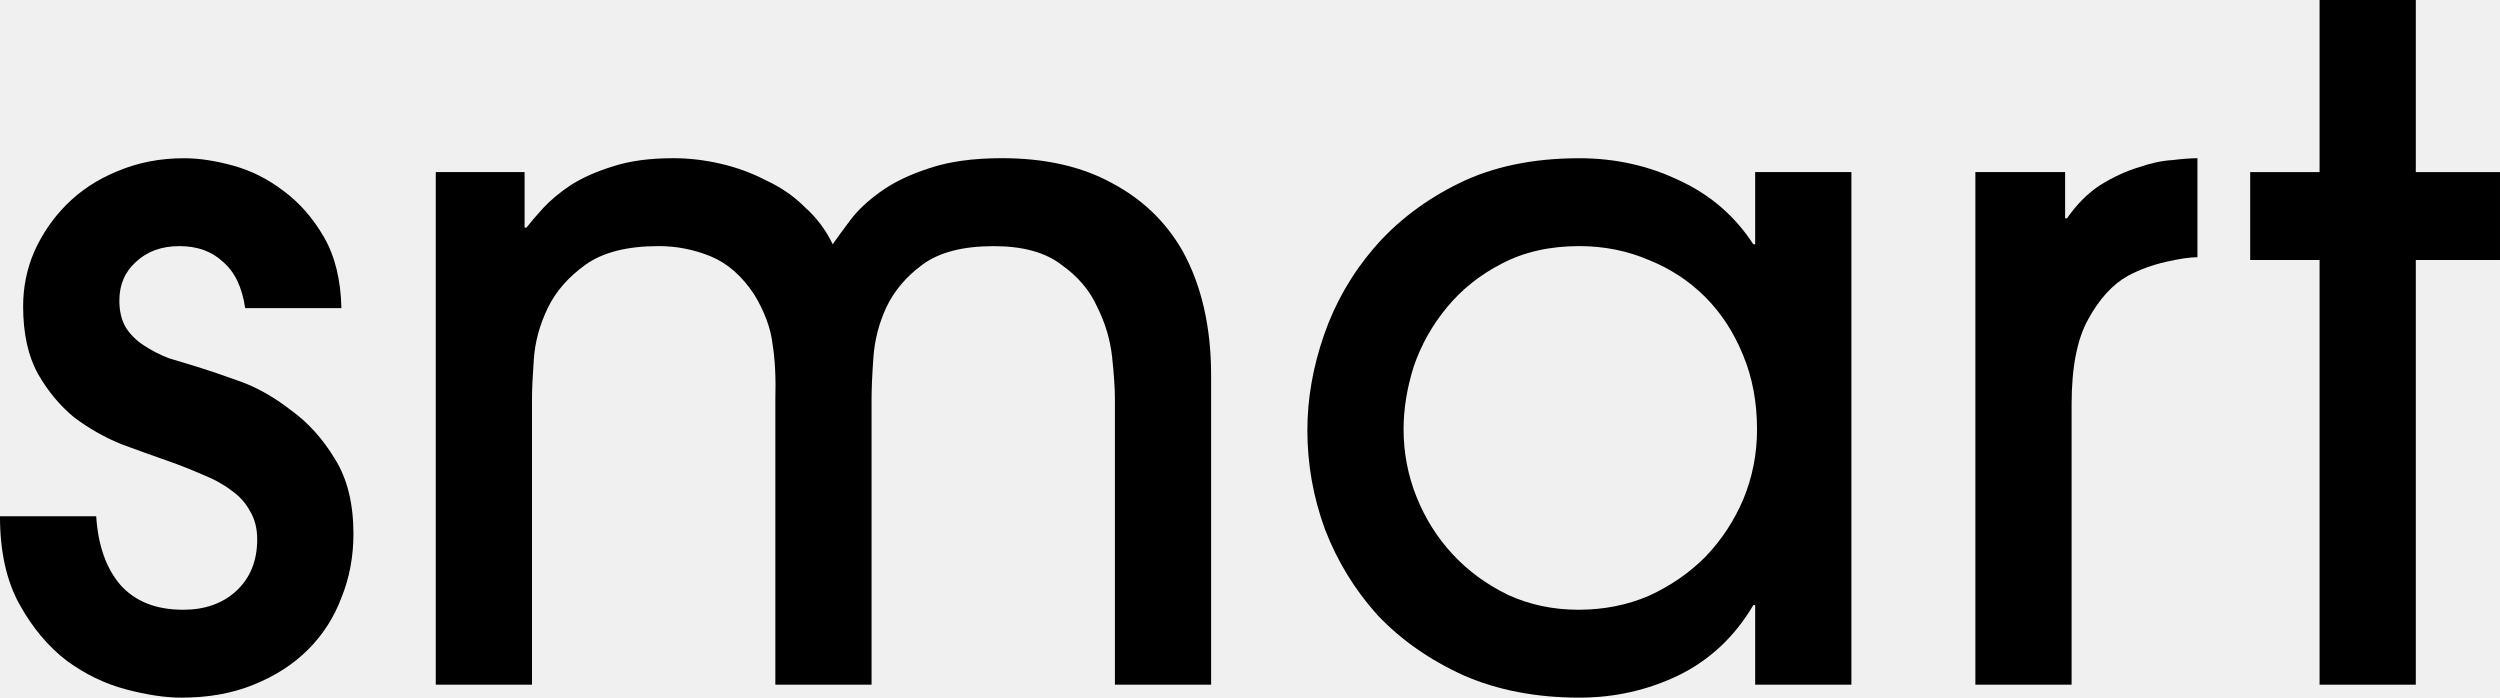
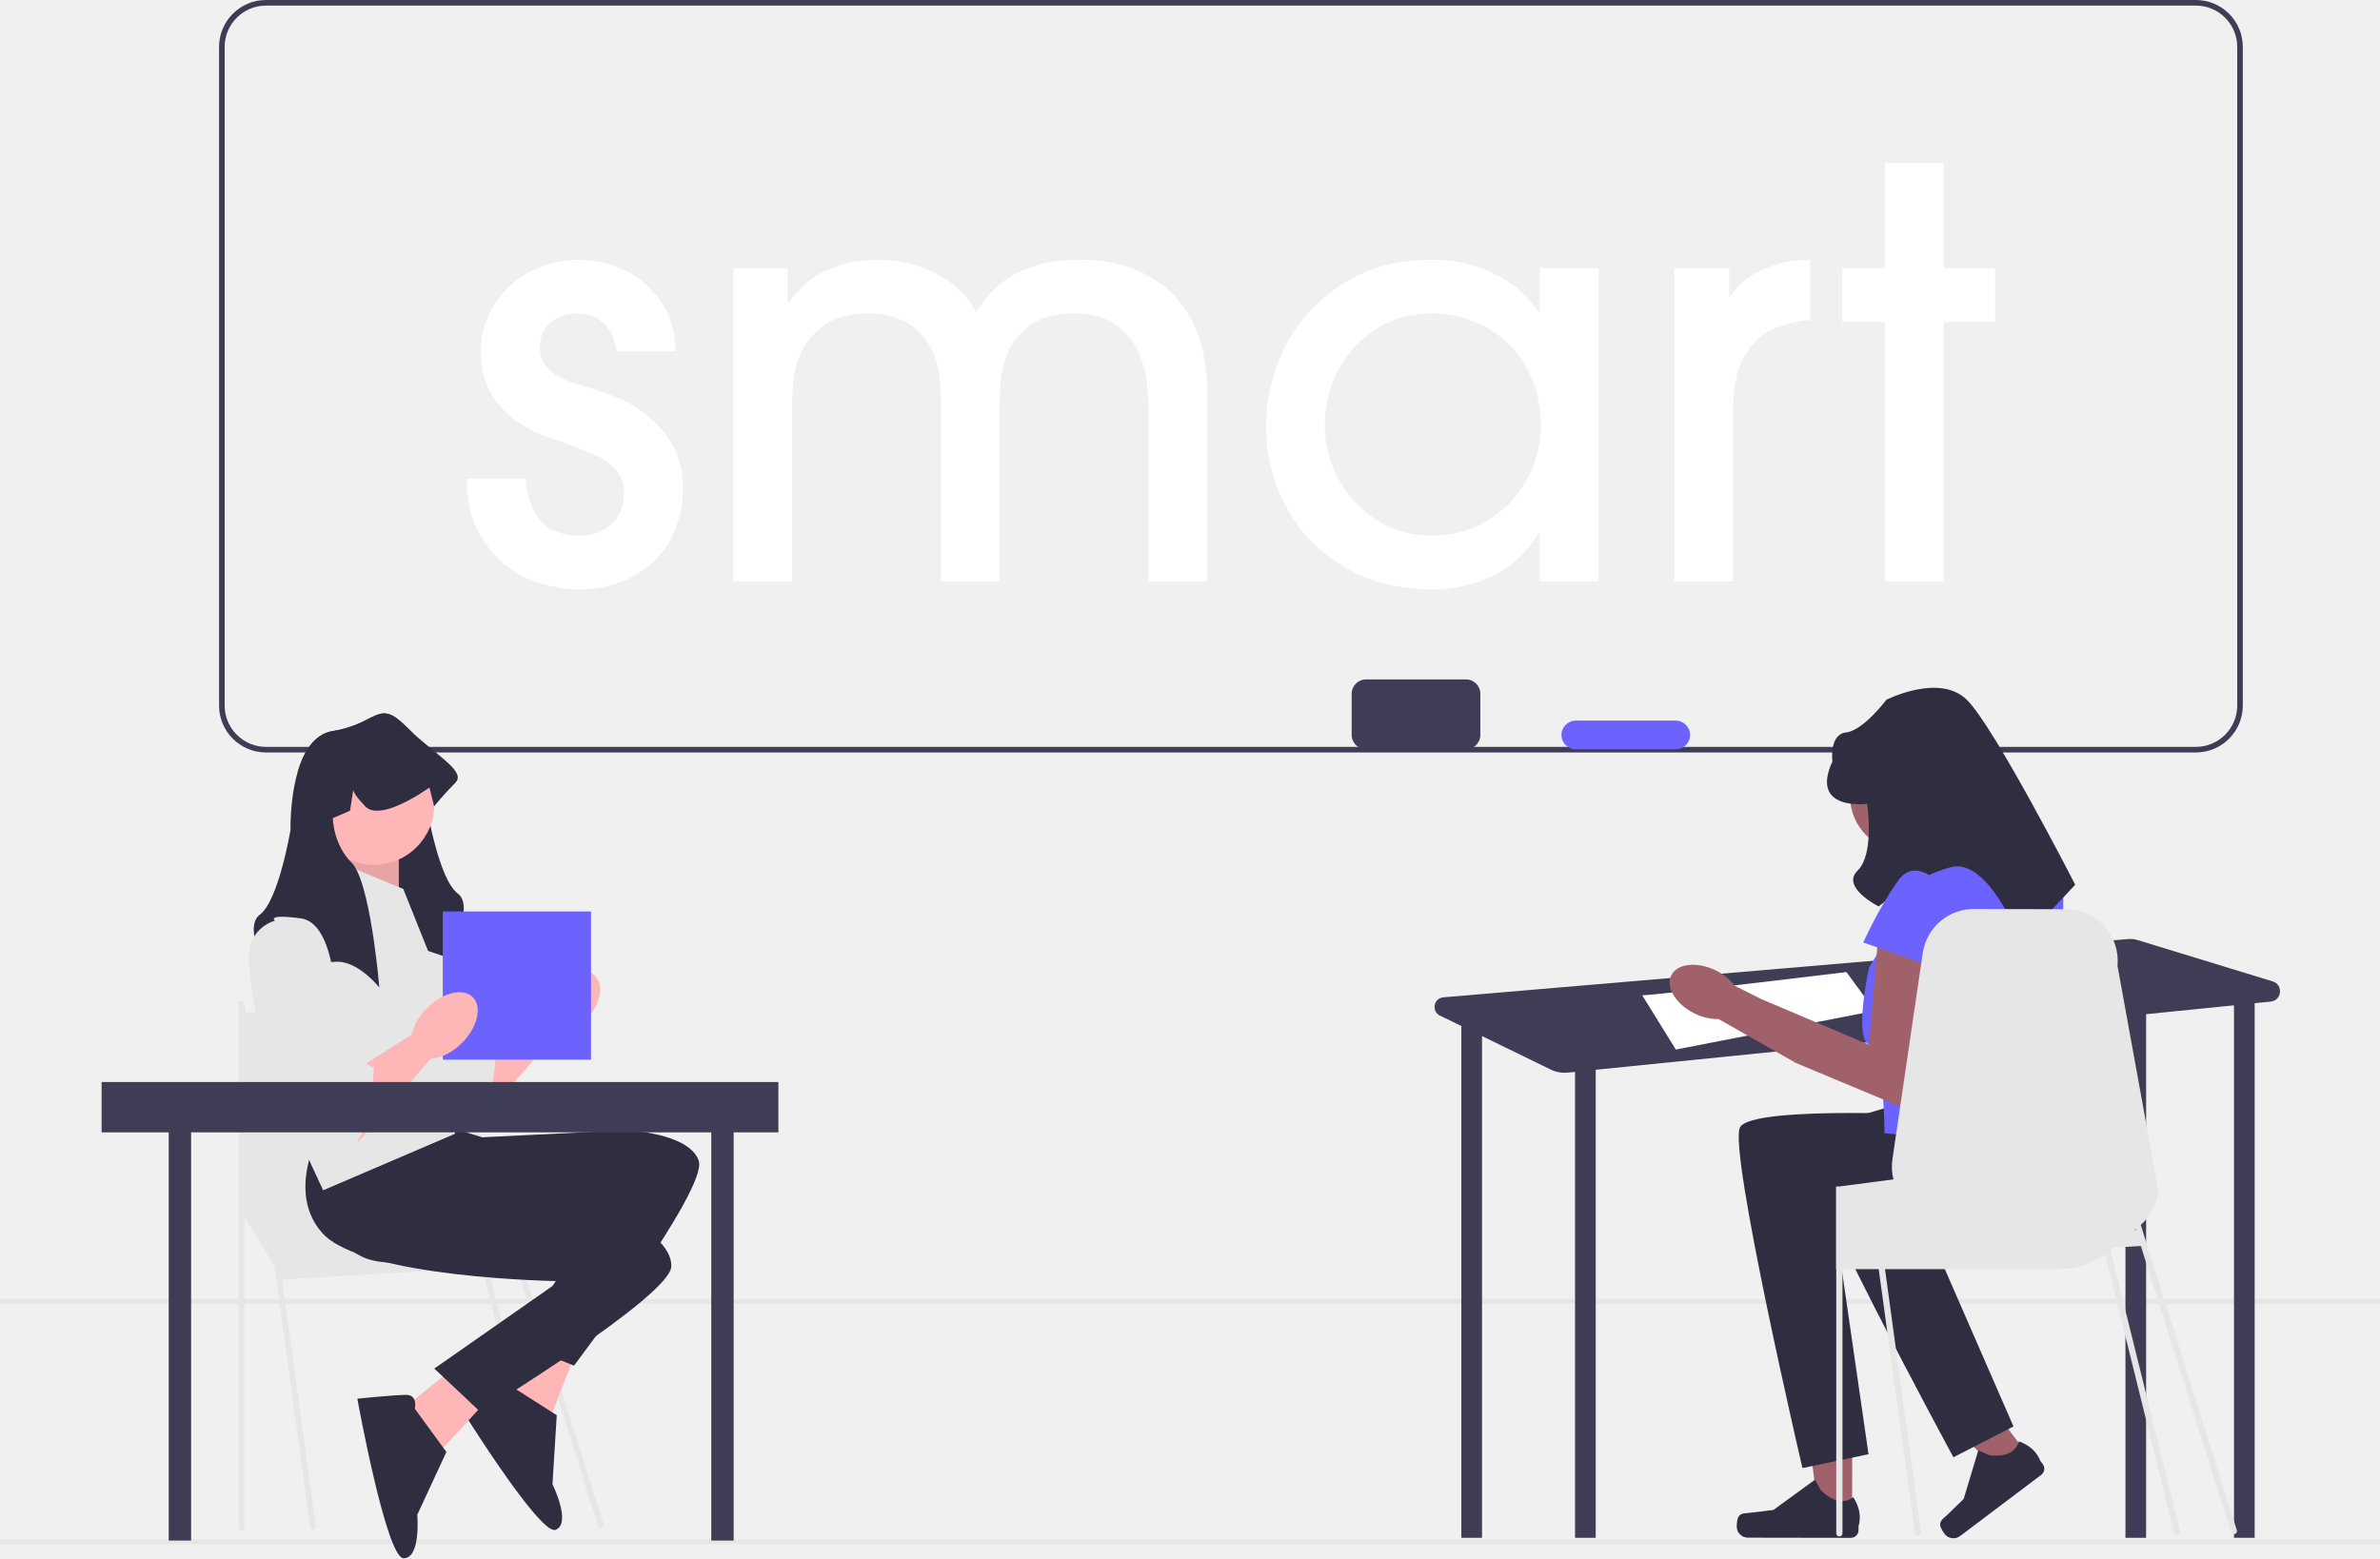
- <svg xmlns="http://www.w3.org/2000/svg" width="144.582mm" height="40.346mm" viewBox="0 0 144.582 40.346" version="1.1" id="svg5" xml:space="preserve">
+ <svg xmlns="http://www.w3.org/2000/svg" width="134.746mm" height="88.246mm" viewBox="0 0 134.746 88.246" version="1.1" id="svg5" xml:space="preserve">
  <defs id="defs2" />
-   <g id="layer1" transform="translate(-24.76239,-114.204)">
-     <g aria-label="smart" id="text512" style="font-size:53.509px;line-height:68.945px;font-family:'AvantGarde LT Medium';-inkscape-font-specification:'AvantGarde LT Medium, ';text-align:center;text-anchor:middle;stroke-width:0">
-       <path d="m 38.942,132.023 q -0.268,-1.819 -1.284,-2.675 -0.963,-0.91 -2.515,-0.91 -1.552,0 -2.515,0.91 -0.963,0.856 -0.963,2.247 0,0.91 0.375,1.552 0.375,0.589 1.017,1.017 0.642,0.428 1.445,0.749 0.856,0.268 1.766,0.535 0.856,0.268 2.354,0.803 1.498,0.535 2.943,1.659 1.498,1.07 2.568,2.836 1.07,1.712 1.07,4.334 0,1.98 -0.696,3.692 -0.642,1.712 -1.926,2.997 -1.284,1.284 -3.157,2.033 -1.819,0.749 -4.174,0.749 -1.391,0 -3.211,-0.482 -1.819,-0.482 -3.425,-1.659 -1.605,-1.231 -2.729,-3.264 -1.124,-2.033 -1.124,-5.083 h 5.565 q 0.161,2.515 1.391,3.96 1.284,1.445 3.639,1.445 1.873,0 3.05,-1.07 1.231,-1.124 1.231,-2.997 0,-0.963 -0.428,-1.659 -0.375,-0.696 -1.07,-1.177 -0.696,-0.535 -1.659,-0.91 -0.963,-0.428 -2.033,-0.803 -1.231,-0.428 -2.675,-0.963 -1.445,-0.589 -2.729,-1.552 -1.231,-1.017 -2.087,-2.515 -0.856,-1.552 -0.856,-3.906 0,-1.659 0.642,-3.157 0.696,-1.552 1.873,-2.729 1.231,-1.231 2.943,-1.926 1.766,-0.749 3.853,-0.749 1.284,0 2.836,0.428 1.552,0.428 2.889,1.445 1.391,1.017 2.354,2.675 0.963,1.659 1.017,4.12 z" id="path398" />
-       <path d="m 89.241,153.801 v -16.481 q 0,-0.963 -0.161,-2.461 -0.161,-1.498 -0.856,-2.889 -0.642,-1.445 -2.087,-2.461 -1.391,-1.07 -3.906,-1.07 -2.675,0 -4.12,1.07 -1.391,1.017 -2.087,2.461 -0.642,1.391 -0.749,2.889 -0.107,1.498 -0.107,2.408 v 16.534 h -5.565 v -16.481 q 0.054,-1.873 -0.161,-3.211 -0.161,-1.391 -1.07,-2.889 -1.07,-1.605 -2.515,-2.194 -1.445,-0.589 -2.997,-0.589 -2.729,0 -4.227,1.07 -1.498,1.07 -2.194,2.515 -0.696,1.445 -0.803,2.943 -0.107,1.498 -0.107,2.301 v 16.534 h -5.565 v -29.644 h 5.137 v 3.211 h 0.107 q 0.375,-0.482 0.963,-1.124 0.642,-0.696 1.605,-1.338 1.017,-0.642 2.408,-1.07 1.445,-0.482 3.532,-0.482 1.338,0 2.729,0.321 1.391,0.321 2.622,0.963 1.284,0.589 2.247,1.552 1.017,0.91 1.605,2.14 0.375,-0.535 1.017,-1.391 0.642,-0.856 1.766,-1.659 1.124,-0.803 2.782,-1.338 1.712,-0.589 4.227,-0.589 3.746,0 6.368,1.445 2.622,1.391 4.067,3.906 1.659,2.997 1.659,7.224 v 17.872 z" id="path400" />
-       <path d="m 126.376,139.032 q 0,-2.354 -0.803,-4.281 -0.803,-1.98 -2.194,-3.371 -1.391,-1.391 -3.264,-2.14 -1.873,-0.803 -4.013,-0.803 -2.568,0 -4.495,1.017 -1.873,0.963 -3.157,2.515 -1.284,1.552 -1.926,3.425 -0.589,1.873 -0.589,3.639 0,2.033 0.749,3.906 0.749,1.873 2.087,3.318 1.338,1.445 3.211,2.354 1.873,0.856 4.067,0.856 2.194,0 4.067,-0.803 1.873,-0.856 3.264,-2.247 1.391,-1.445 2.194,-3.318 0.803,-1.926 0.803,-4.067 z m -0.107,14.769 v -4.602 h -0.107 q -1.605,2.729 -4.334,4.067 -2.675,1.284 -5.725,1.284 -3.746,0 -6.689,-1.284 -2.943,-1.338 -4.976,-3.478 -1.98,-2.194 -3.05,-4.976 -1.017,-2.782 -1.017,-5.725 0,-2.729 0.963,-5.511 0.963,-2.782 2.889,-5.03 1.98,-2.301 4.923,-3.746 2.943,-1.445 6.956,-1.445 3.104,0 5.779,1.284 2.675,1.231 4.281,3.692 h 0.107 v -4.174 h 5.565 v 29.644 z" id="path402" />
-       <path d="m 139.004,153.801 v -29.644 h 5.19 v 2.675 h 0.107 q 0.856,-1.231 1.926,-1.926 1.124,-0.696 2.194,-1.017 1.07,-0.375 1.98,-0.428 0.91,-0.107 1.445,-0.107 v 5.725 q -0.642,0 -1.819,0.268 -1.177,0.268 -2.194,0.803 -1.338,0.749 -2.301,2.515 -0.963,1.712 -0.963,4.923 v 16.213 z" id="path404" />
-       <path d="m 164.475,153.801 h -5.565 v -24.561 h -4.013 v -5.083 h 4.013 v -9.953 h 5.565 v 9.953 h 4.869 v 5.083 h -4.869 z" id="path406" />
+   <g id="layer1" transform="translate(160.2646,-84.78764)">
+     <g id="g2603" transform="matrix(0.1583323,0,0,0.1583323,-160.2646,84.78764)">
+       <path d="M 785.204,269.129 H 95.109 c -9.25,0 -16.775,-7.525 -16.775,-16.776 V 16.775 C 78.334,7.525 85.859,0 95.109,0 h 690.095 c 9.25,0 16.775,7.525 16.775,16.775 v 235.577 c 0,9.251 -7.525,16.776 -16.775,16.776 z M 95.109,2 C 86.962,2 80.334,8.628 80.334,16.775 v 235.577 c 0,8.147 6.628,14.776 14.775,14.776 h 690.095 c 8.147,0 14.775,-6.629 14.775,-14.776 V 16.775 C 799.979,8.628 793.351,2 785.204,2 Z" fill="#3f3d56" id="path318" />
+       <rect id="uuid-dac6dc9f-03bc-4283-a90c-97bcdcbf45dc" y="550.557" width="851.034" height="1.683" fill="#e6e6e6" x="0" />
+       <rect id="uuid-2f9646f7-bb94-4523-8d2e-fd8f0877664c" y="464.557" width="851.034" height="1.683" fill="#e6e6e6" x="0" />
+       <g aria-label="smart" id="smart_text" style="font-size:53.509px;line-height:68.945px;font-family:'AvantGarde LT Medium';-inkscape-font-specification:'AvantGarde LT Medium, ';text-align:center;text-anchor:middle;opacity:1;fill:#ffffff;fill-opacity:1;stroke-width:0" transform="matrix(3.779528,0,0,3.779528,73.34135,-373.317)">
+         <path d="m 38.942,132.023 q -0.268,-1.819 -1.284,-2.675 -0.963,-0.91 -2.515,-0.91 -1.552,0 -2.515,0.91 -0.963,0.856 -0.963,2.247 0,0.91 0.375,1.552 0.375,0.589 1.017,1.017 0.642,0.428 1.445,0.749 0.856,0.268 1.766,0.535 0.856,0.268 2.354,0.803 1.498,0.535 2.943,1.659 1.498,1.07 2.568,2.836 1.07,1.712 1.07,4.334 0,1.98 -0.696,3.692 -0.642,1.712 -1.926,2.997 -1.284,1.284 -3.157,2.033 -1.819,0.749 -4.174,0.749 -1.391,0 -3.211,-0.482 -1.819,-0.482 -3.425,-1.659 -1.605,-1.231 -2.729,-3.264 -1.124,-2.033 -1.124,-5.083 h 5.565 q 0.161,2.515 1.391,3.96 1.284,1.445 3.639,1.445 1.873,0 3.05,-1.07 1.231,-1.124 1.231,-2.997 0,-0.963 -0.428,-1.659 -0.375,-0.696 -1.07,-1.177 -0.696,-0.535 -1.659,-0.91 -0.963,-0.428 -2.033,-0.803 -1.231,-0.428 -2.675,-0.963 -1.445,-0.589 -2.729,-1.552 -1.231,-1.017 -2.087,-2.515 -0.856,-1.552 -0.856,-3.906 0,-1.659 0.642,-3.157 0.696,-1.552 1.873,-2.729 1.231,-1.231 2.943,-1.926 1.766,-0.749 3.853,-0.749 1.284,0 2.836,0.428 1.552,0.428 2.889,1.445 1.391,1.017 2.354,2.675 0.963,1.659 1.017,4.12 z" id="path398" style="fill:#ffffff;fill-opacity:1;">
+           <animate attributeName="opacity" dur="1.2s" values="0;1;0" repeatCount="indefinite" begin="0.1" />
+         </path>
+         <path d="m 89.241,153.801 v -16.481 q 0,-0.963 -0.161,-2.461 -0.161,-1.498 -0.856,-2.889 -0.642,-1.445 -2.087,-2.461 -1.391,-1.07 -3.906,-1.07 -2.675,0 -4.12,1.07 -1.391,1.017 -2.087,2.461 -0.642,1.391 -0.749,2.889 -0.107,1.498 -0.107,2.408 v 16.534 h -5.565 v -16.481 q 0.054,-1.873 -0.161,-3.211 -0.161,-1.391 -1.07,-2.889 -1.07,-1.605 -2.515,-2.194 -1.445,-0.589 -2.997,-0.589 -2.729,0 -4.227,1.07 -1.498,1.07 -2.194,2.515 -0.696,1.445 -0.803,2.943 -0.107,1.498 -0.107,2.301 v 16.534 h -5.565 v -29.644 h 5.137 v 3.211 h 0.107 q 0.375,-0.482 0.963,-1.124 0.642,-0.696 1.605,-1.338 1.017,-0.642 2.408,-1.07 1.445,-0.482 3.532,-0.482 1.338,0 2.729,0.321 1.391,0.321 2.622,0.963 1.284,0.589 2.247,1.552 1.017,0.91 1.605,2.14 0.375,-0.535 1.017,-1.391 0.642,-0.856 1.766,-1.659 1.124,-0.803 2.782,-1.338 1.712,-0.589 4.227,-0.589 3.746,0 6.368,1.445 2.622,1.391 4.067,3.906 1.659,2.997 1.659,7.224 v 17.872 z" id="path400" style="fill:#ffffff;fill-opacity:1">
+           <animate attributeName="opacity" dur="1.3s" values="0;1;0" repeatCount="indefinite" begin="0.1" />
+         </path>
+         <path d="m 126.376,139.032 q 0,-2.354 -0.803,-4.281 -0.803,-1.98 -2.194,-3.371 -1.391,-1.391 -3.264,-2.14 -1.873,-0.803 -4.013,-0.803 -2.568,0 -4.495,1.017 -1.873,0.963 -3.157,2.515 -1.284,1.552 -1.926,3.425 -0.589,1.873 -0.589,3.639 0,2.033 0.749,3.906 0.749,1.873 2.087,3.318 1.338,1.445 3.211,2.354 1.873,0.856 4.067,0.856 2.194,0 4.067,-0.803 1.873,-0.856 3.264,-2.247 1.391,-1.445 2.194,-3.318 0.803,-1.926 0.803,-4.067 z m -0.107,14.769 v -4.602 h -0.107 q -1.605,2.729 -4.334,4.067 -2.675,1.284 -5.725,1.284 -3.746,0 -6.689,-1.284 -2.943,-1.338 -4.976,-3.478 -1.98,-2.194 -3.05,-4.976 -1.017,-2.782 -1.017,-5.725 0,-2.729 0.963,-5.511 0.963,-2.782 2.889,-5.03 1.98,-2.301 4.923,-3.746 2.943,-1.445 6.956,-1.445 3.104,0 5.779,1.284 2.675,1.231 4.281,3.692 h 0.107 v -4.174 h 5.565 v 29.644 z" id="path402" style="fill:#ffffff;fill-opacity:1">
+           <animate attributeName="opacity" dur="1.2s" values="0;1;0" repeatCount="indefinite" begin="0.1" />
+         </path>
+         <path d="m 139.004,153.801 v -29.644 h 5.19 v 2.675 h 0.107 q 0.856,-1.231 1.926,-1.926 1.124,-0.696 2.194,-1.017 1.07,-0.375 1.98,-0.428 0.91,-0.107 1.445,-0.107 v 5.725 q -0.642,0 -1.819,0.268 -1.177,0.268 -2.194,0.803 -1.338,0.749 -2.301,2.515 -0.963,1.712 -0.963,4.923 v 16.213 z" id="path404-3" style="fill:#ffffff;fill-opacity:1">
+           <animate attributeName="opacity" dur="1.3s" values="0;1;0" repeatCount="indefinite" begin="0.1" />
+         </path>
+         <path d="m 164.475,153.801 h -5.565 v -24.561 h -4.013 v -5.083 h 4.013 v -9.953 h 5.565 v 9.953 h 4.869 v 5.083 h -4.869 z" id="path406-6" style="fill:#ffffff;fill-opacity:1">
+           <animate attributeName="opacity" dur="2.5s" values="0;1;0" repeatCount="indefinite" begin="0.1" />
+         </path>
+       </g>
+       <g id="g392">
+         <path d="m 812.657,351.008 -48.322,-14.792 c -1.069,-0.327 -2.19,-0.447 -3.304,-0.352 l -244.902,20.843 c -3.492,0.297 -4.369,5.007 -1.219,6.542 l 7.845,3.822 h -0.209 v 182.952 h 7.392 V 370.57 l 24.586,11.978 c 1.881,0.916 3.98,1.291 6.062,1.08 l 2.616,-0.264 v 166.659 h 7.392 v -167.405 l 189.42,-19.133 v 186.539 h 7.392 V 362.737 l 31.416,-3.173 v 190.459 h 7.392 V 358.817 l 5.731,-0.579 c 4.024,-0.406 4.579,-6.046 0.712,-7.229 z" fill="#3f3d56" id="path360" />
+         <path d="m 587.226,355.982 c 4.62,0 72.996,-8.316 72.996,-8.316 l 10.164,13.86 -71.148,13.86 -12.012,-19.404 z" fill="#ffffff" id="path362" />
+         <g id="g368">
+           <polygon points="650.39,542.895 644.818,497.064 662.35,497.096 662.269,542.917 " fill="#a0616a" id="polygon364" />
+           <path d="m 621.57,542.577 v 0 c -0.371,0.622 -0.57,2.633 -0.571,3.357 v 0 c -0.004,2.227 1.798,4.035 4.025,4.039 l 36.789,0.063 c 1.519,0.003 2.753,-1.227 2.755,-2.746 l 0.003,-1.532 c 0,0 1.828,-4.6 -1.909,-10.281 0,0 -4.665,4.435 -11.611,-2.536 l -2.046,-3.721 -14.873,10.838 -8.235,0.999 c -1.802,0.219 -3.398,-0.04 -4.327,1.519 h -1.4e-4 z" fill="#2f2e41" id="path366" />
+         </g>
+         <g id="g374">
+           <polygon points="716.655,528.674 684.925,495.887 698.759,485.453 726.027,521.605 " fill="#a0616a" id="polygon370" />
+           <path d="m 693.757,545.615 v 0 c 0.079,0.712 1.122,2.414 1.553,2.986 v 0 c 1.325,1.757 3.824,2.107 5.581,0.781 l 29.024,-21.895 c 1.198,-0.904 1.437,-2.609 0.533,-3.807 l -0.912,-1.208 c 0,0 -1.304,-4.715 -7.637,-6.961 0,0 -1.03,6.277 -10.661,4.928 l -3.831,-1.712 -5.253,17.411 -5.892,5.7 c -1.289,1.247 -2.702,1.995 -2.504,3.778 l -1.1e-4,9e-5 z" fill="#2f2e41" id="path372" />
+         </g>
+         <path d="m 701.2,284.74 c 0,10.955 -8.881,19.835 -19.835,19.835 -10.955,0 -19.835,-8.881 -19.835,-19.835 0,-10.955 8.881,-19.835 19.835,-19.835 10.955,0 19.835,8.881 19.835,19.835 z" fill="#a0616a" id="path376" />
+         <path d="m 699.331,399.107 c 0,0 -73.032,-4.134 -77.166,4.134 -4.134,8.268 22.348,121.833 22.348,121.833 l 23.627,-4.952 -11.526,-79.677 c 0,0 60.943,16.14 69.211,-3.151 8.268,-19.291 5.888,-26.475 5.888,-26.475 z" fill="#2f2e41" id="path378" />
+         <path d="m 718.043,385.229 c 0,0 -71.524,15.333 -73.323,24.4 -1.8,9.067 53.781,111.581 53.781,111.581 l 21.475,-11.025 -32.192,-73.789 c 0,0 63.042,-0.557 65.912,-21.348 2.87,-20.791 -1.326,-27.089 -1.326,-27.089 l -34.327,-2.729 z" fill="#2f2e41" id="path380" />
+         <path d="m 726.202,307.472 h -34.362 l -23.512,38.583 c 0,0 -5.512,24.933 0,27.624 5.512,2.691 5.512,31.628 5.512,31.628 l 57.874,5.512 c 0,0 8.268,-86.811 5.512,-95.079 -2.756,-8.268 -11.024,-8.268 -11.024,-8.268 z" fill="#6c63ff" id="path382" />
+         <path d="m 671.772,332.965 -3.445,40.715 -38.747,-16.445 -9.248,-4.651 c -1.811,-2.362 -4.162,-4.256 -6.855,-5.523 -6.697,-3.264 -13.807,-2.455 -15.884,1.805 -2.077,4.261 1.667,10.36 8.363,13.622 2.658,1.341 5.599,2.025 8.576,1.996 l 27.058,15.368 0.032,-0.06 0.12,0.214 42.432,17.722 9.763,-53.449 -22.165,-11.315 z" fill="#a0616a" id="path384" />
+         <path d="m 667.638,287.492 c 0,0 -20.669,2.756 -12.402,-15.158 0,0 -1.261,-9.711 4.882,-10.367 6.142,-0.656 14.41,-11.68 14.41,-11.68 0,0 18.955,-9.646 28.769,0 9.814,9.646 38.751,66.142 38.751,66.142 l -19.291,20.669 c 0,0 -11.598,-30.489 -25.09,-26.957 -13.493,3.532 -25.894,14.062 -25.894,14.062 0,0 -13.693,-6.853 -7.535,-12.825 6.157,-5.973 3.401,-23.886 3.401,-23.886 z" fill="#2f2e41" id="path386" />
+         <path d="m 695.197,317.807 c 0,0 -9.646,-12.402 -16.536,-2.756 -6.89,9.646 -12.402,22.047 -12.402,22.047 l 27.559,9.646 1.378,-28.937 z" fill="#6c63ff" id="path388" />
+         <path d="m 799.836,547.279 -32.019,-101.77 0.005,-3.4e-4 h 0.074 l -0.129,-0.166 -0.003,-0.004 -2.281,-7.249 0.001,-9e-4 c 3.474,-2.994 5.84,-7.272 6.311,-12.197 l -14.636,-80.499 c 1.007,-10.571 -7.096,-19.811 -17.713,-20.189 l -33.024,-0.083 c -9.388,-0.333 -17.519,6.449 -18.887,15.745 l -0.73,4.934 -10.118,68.829 c -0.37,2.476 -0.222,4.916 0.36,7.198 l -7.281,0.952 -2.208,0.296 -8.732,1.137 -0.028,0.009 -1.09,0.139 h -1.183 v 29.568 h 0.074 v 94.507 c 0,0.61 0.499,1.109 1.109,1.109 0.619,0 1.118,-0.499 1.118,-1.109 v -94.507 h 12.954 l 12.927,94.396 c 0.083,0.554 0.554,0.961 1.109,0.961 0.046,0 0.102,0 0.148,-0.009 0.61,-0.083 1.035,-0.647 0.952,-1.257 l -12.881,-94.091 h 62.157 c 6.172,0 11.891,-1.959 16.547,-5.312 l 24.645,99.535 c 0.128,0.504 0.581,0.838 1.078,0.838 0.091,0 0.183,-0.011 0.275,-0.034 0.596,-0.152 0.956,-0.758 0.804,-1.353 l -24.883,-100.497 c 0.331,-0.276 0.662,-0.57 0.975,-0.873 l 9.893,-0.582 32.186,102.3 c 0.149,0.475 0.588,0.779 1.061,0.779 0.111,0 0.223,-0.017 0.334,-0.052 0.586,-0.185 0.912,-0.81 0.728,-1.396 z M 763.368,439.669 c 0.083,-0.046 0.157,-0.102 0.231,-0.148 l 5.6e-4,-4.5e-4 0.238,0.756 z" fill="#e6e6e6" id="path390" />
+       </g>
+       <g id="g460">
+         <g id="g400">
+           <polygon points="193.114,361.071 201.875,366.355 171.565,401.183 171.565,374.775 " fill="#ffb6b6" id="polygon394" />
+           <path d="m 142.097,321.733 c 0,0 -14.313,3.368 -7.577,22.732 6.736,19.365 28.626,59.778 35.361,57.252 6.736,-2.526 7.577,-27.784 7.577,-27.784 0,0 -0.842,0.842 -4.21,-2.526 -3.368,-3.368 -3.368,-1.83 -3.368,-5.546 0,-3.716 -2.755,-6.47 -2.755,-6.47 l -3.139,-6.507 c 0,0 0,-30.31 -12.629,-31.994 -12.629,-1.684 -9.261,0.842 -9.261,0.842 z" fill="#e6e6e6" id="path396" />
+           <ellipse cx="202.717" cy="359.199" rx="14.313" ry="8.84" transform="rotate(-45,202.717,359.1989)" fill="#ffb6b6" id="ellipse398" />
+         </g>
+         <g id="g414">
+           <polygon points="101.052,457.628 186.741,452.557 163.925,423.149 86.348,433.29 " fill="#e6e6e6" id="polygon402" />
+           <path d="m 111.952,547.12 c -0.499,0 -0.934,-0.368 -1.003,-0.876 L 85.343,359.236 c -0.076,-0.555 0.312,-1.067 0.867,-1.142 0.555,-0.08 1.066,0.312 1.142,0.867 l 25.605,187.007 c 0.076,0.555 -0.312,1.067 -0.867,1.142 -0.047,0.006 -0.093,0.009 -0.139,0.009 z" fill="#e6e6e6" id="path404" />
+           <path d="m 86.348,547.358 c -0.56,0 -1.014,-0.454 -1.014,-1.014 V 359.135 c 0,-0.56 0.454,-1.014 1.014,-1.014 0.56,0 1.014,0.454 1.014,1.014 v 187.209 c 0,0.56 -0.454,1.014 -1.014,1.014 z" fill="#e6e6e6" id="path406" />
+           <path d="m 214.882,546.613 c -0.431,0 -0.831,-0.277 -0.967,-0.71 L 153.324,353.319 c -0.168,-0.534 0.129,-1.104 0.663,-1.272 0.534,-0.167 1.104,0.129 1.272,0.663 l 60.591,192.584 c 0.168,0.534 -0.129,1.104 -0.663,1.272 -0.101,0.032 -0.204,0.047 -0.305,0.047 z" fill="#e6e6e6" id="path408" />
+           <path d="m 196.374,546.85 c -0.453,0 -0.865,-0.305 -0.982,-0.764 L 153.308,376.117 c -0.138,-0.543 0.19,-1.095 0.733,-1.233 0.544,-0.137 1.095,0.19 1.233,0.733 l 42.084,169.969 c 0.138,0.543 -0.19,1.095 -0.733,1.233 -0.084,0.021 -0.168,0.031 -0.251,0.031 z" fill="#e6e6e6" id="path410" />
+           <polygon points="156.573,361.037 169.502,434.811 87.362,434.811 86.348,362.117 " fill="#e6e6e6" id="polygon412" />
+         </g>
+         <g id="g422">
+           <polygon points="176.568,501.755 197.117,506.279 205.684,484.118 194.266,470.597 " fill="#ffb6b6" id="polygon416" />
+           <path d="m 182.925,495.873 c 0,0 -0.688,-5.081 -4.731,-3.469 -4.043,1.612 -15.711,7.605 -15.711,7.605 0,0 30.434,49.451 36.209,47.147 5.776,-2.304 -1.138,-16.282 -1.138,-16.282 l 1.526,-24.709 -16.155,-10.293 z" fill="#2f2e41" id="path418" />
+           <path d="m 115.997,410.136 c 0,0 -6.315,29.047 13.05,39.15 19.365,10.103 85.457,-14.734 85.457,-14.734 l -30.31,45.415 21.049,8.469 c 0,0 47.991,-63.146 44.623,-73.249 -3.368,-10.103 -26.1,-10.945 -26.1,-10.945 l -51.358,2.526 -13.471,-4.21 -42.939,7.577 z" fill="#2f2e41" id="path420" />
+         </g>
+         <g id="g430">
+           <polygon points="140.261,507.008 157.755,518.699 173.798,501.174 168.084,484.425 " fill="#ffb6b6" id="polygon424" />
+           <path d="m 148.322,503.842 c 0,0 1.208,-4.983 -3.144,-4.952 -4.353,0.031 -17.402,1.367 -17.402,1.367 0,0 10.353,57.135 16.571,57.091 6.218,-0.044 4.865,-15.58 4.865,-15.58 l 10.412,-22.459 -11.302,-15.466 z" fill="#2f2e41" id="path426" />
+           <path d="m 117.181,399.629 c 0,0 -16.451,24.758 -2.091,41.215 14.361,16.457 84.96,17.372 84.96,17.372 l -44.758,31.272 16.524,15.548 c 0,0 67.678,-41.354 68.218,-51.99 0.54,-10.636 -20.328,-19.692 -20.328,-19.692 l -48.757,-16.336 -11.016,-8.823 -42.753,-8.567 z" fill="#2f2e41" id="path428" />
+         </g>
+         <path d="m 159.443,342.284 c 0,0 -15.997,-5.894 -23.574,-5.894 -0.724,0 -1.44,0.084 -2.155,0.236 -4.85,1.027 -9.312,5.195 -11.45,7.468 -0.834,0.892 -1.313,1.49 -1.313,1.49 0,0 0.051,-0.581 0.152,-1.6 0.497,-5.355 2.332,-22.926 5.624,-34.174 1.179,-4.016 2.534,-7.224 4.092,-8.781 3.629,-3.637 5.304,-7.998 6.079,-11.248 0.657,-2.787 0.657,-4.749 0.657,-4.749 l -6.138,-2.644 -1.137,-7.426 c -0.202,0.876 -1.137,2.585 -4.277,5.86 -0.269,0.278 -0.564,0.514 -0.876,0.716 -4.53,2.846 -13.766,-2.105 -18.742,-5.22 2.071,-7.199 5.826,-13.783 12.646,-14.86 15.997,-2.526 15.997,-11.787 26.1,-1.684 0.834,0.834 1.675,1.633 2.517,2.408 3.233,6.18 4.412,14.465 4.833,20.223 0.303,4.033 0.227,6.837 0.227,6.837 0,0 4.21,25.258 10.945,30.31 6.736,5.052 -4.21,22.732 -4.21,22.732 z" fill="#2f2e41" id="path432" />
+         <polygon points="116.915,318.558 142.605,325.446 142.605,301.871 128.292,301.871 " fill="#ffb6b6" id="polygon434" />
+         <polygon points="116.915,318.558 142.605,325.446 142.605,301.871 128.292,301.871 " opacity="0.1" id="polygon436" />
+         <path d="m 144.202,317.944 -24.416,-10.103 c 0,0 -32.836,14.313 -30.31,42.097 2.526,27.784 26.1,75.775 26.1,75.775 l 47.149,-20.207 -5.052,-53.884 -13.471,-33.678 z" fill="#e6e6e6" id="path438" />
+         <circle cx="133.734" cy="287.78" r="21.541" fill="#ffb6b6" id="circle440" />
+         <path d="m 162.811,279.981 c -4.21,4.21 -7.577,8.419 -7.577,8.419 l -1.684,-6.736 c 0,0 -0.387,0.286 -1.069,0.741 -2.669,1.819 -9.834,6.39 -15.584,7.375 -2.559,0.438 -4.833,0.16 -6.315,-1.381 -3.14,-3.275 -4.075,-4.984 -4.277,-5.86 l -1.137,7.426 -6.138,2.644 c 0,0 0,9.244 6.736,15.997 0.328,0.328 0.648,0.732 0.96,1.204 3.216,4.85 5.523,16.721 6.988,26.816 1.297,8.975 1.92,16.536 1.92,16.536 0,0 -6.373,-7.982 -13.37,-9.068 -0.387,-0.059 -0.775,-0.101 -1.162,-0.109 -0.126,-0.017 -0.261,-0.017 -0.387,-0.017 -7.577,0 -23.574,5.894 -23.574,5.894 0,0 -10.945,-17.681 -4.21,-22.732 6.736,-5.052 10.945,-30.31 10.945,-30.31 0,0 -0.278,-10.811 2.509,-20.501 2.071,-7.199 5.826,-13.783 12.646,-14.86 15.997,-2.526 15.997,-11.787 26.1,-1.684 0.834,0.834 1.675,1.633 2.517,2.408 9.413,8.655 19.028,13.934 15.163,17.799 z" fill="#2f2e41" id="path442" />
+         <rect x="60.334" y="393" width="8" height="158" fill="#3f3d56" id="rect444" />
+         <rect x="254.334" y="393" width="8" height="158" fill="#3f3d56" id="rect446" />
+         <rect x="158.334" y="326" width="53" height="53" fill="#6c63ff" id="rect448" />
+         <g id="g456">
+           <polygon points="149.333,368.648 158.094,373.933 127.784,408.761 127.784,382.352 " fill="#ffb6b6" id="polygon450" />
+           <path d="m 98.316,329.31 c 0,0 -14.313,3.368 -7.577,22.732 6.736,19.365 28.626,59.778 35.361,57.252 6.736,-2.526 7.577,-27.784 7.577,-27.784 0,0 -0.842,0.842 -4.21,-2.526 -3.368,-3.368 -3.368,-1.83 -3.368,-5.546 0,-3.716 -2.755,-6.47 -2.755,-6.47 l -3.139,-6.507 c 0,0 0,-30.31 -12.629,-31.994 -12.629,-1.684 -9.261,0.842 -9.261,0.842 z" fill="#e6e6e6" id="path452" />
+           <ellipse cx="158.936" cy="366.776" rx="14.313" ry="8.84" transform="rotate(-45,158.9361,366.7763)" fill="#ffb6b6" id="ellipse454" />
+         </g>
+         <rect x="36.334" y="387" width="242" height="18" fill="#3f3d56" id="rect458" />
+       </g>
+       <rect x="483.334" y="243" width="46" height="25" rx="5.13" ry="5.13" fill="#3f3d56" id="rect462" />
+       <rect x="558.334" y="257.74" width="46" height="10.26" rx="5.13" ry="5.13" fill="#6c63ff" id="rect464" />
    </g>
  </g>
</svg>
